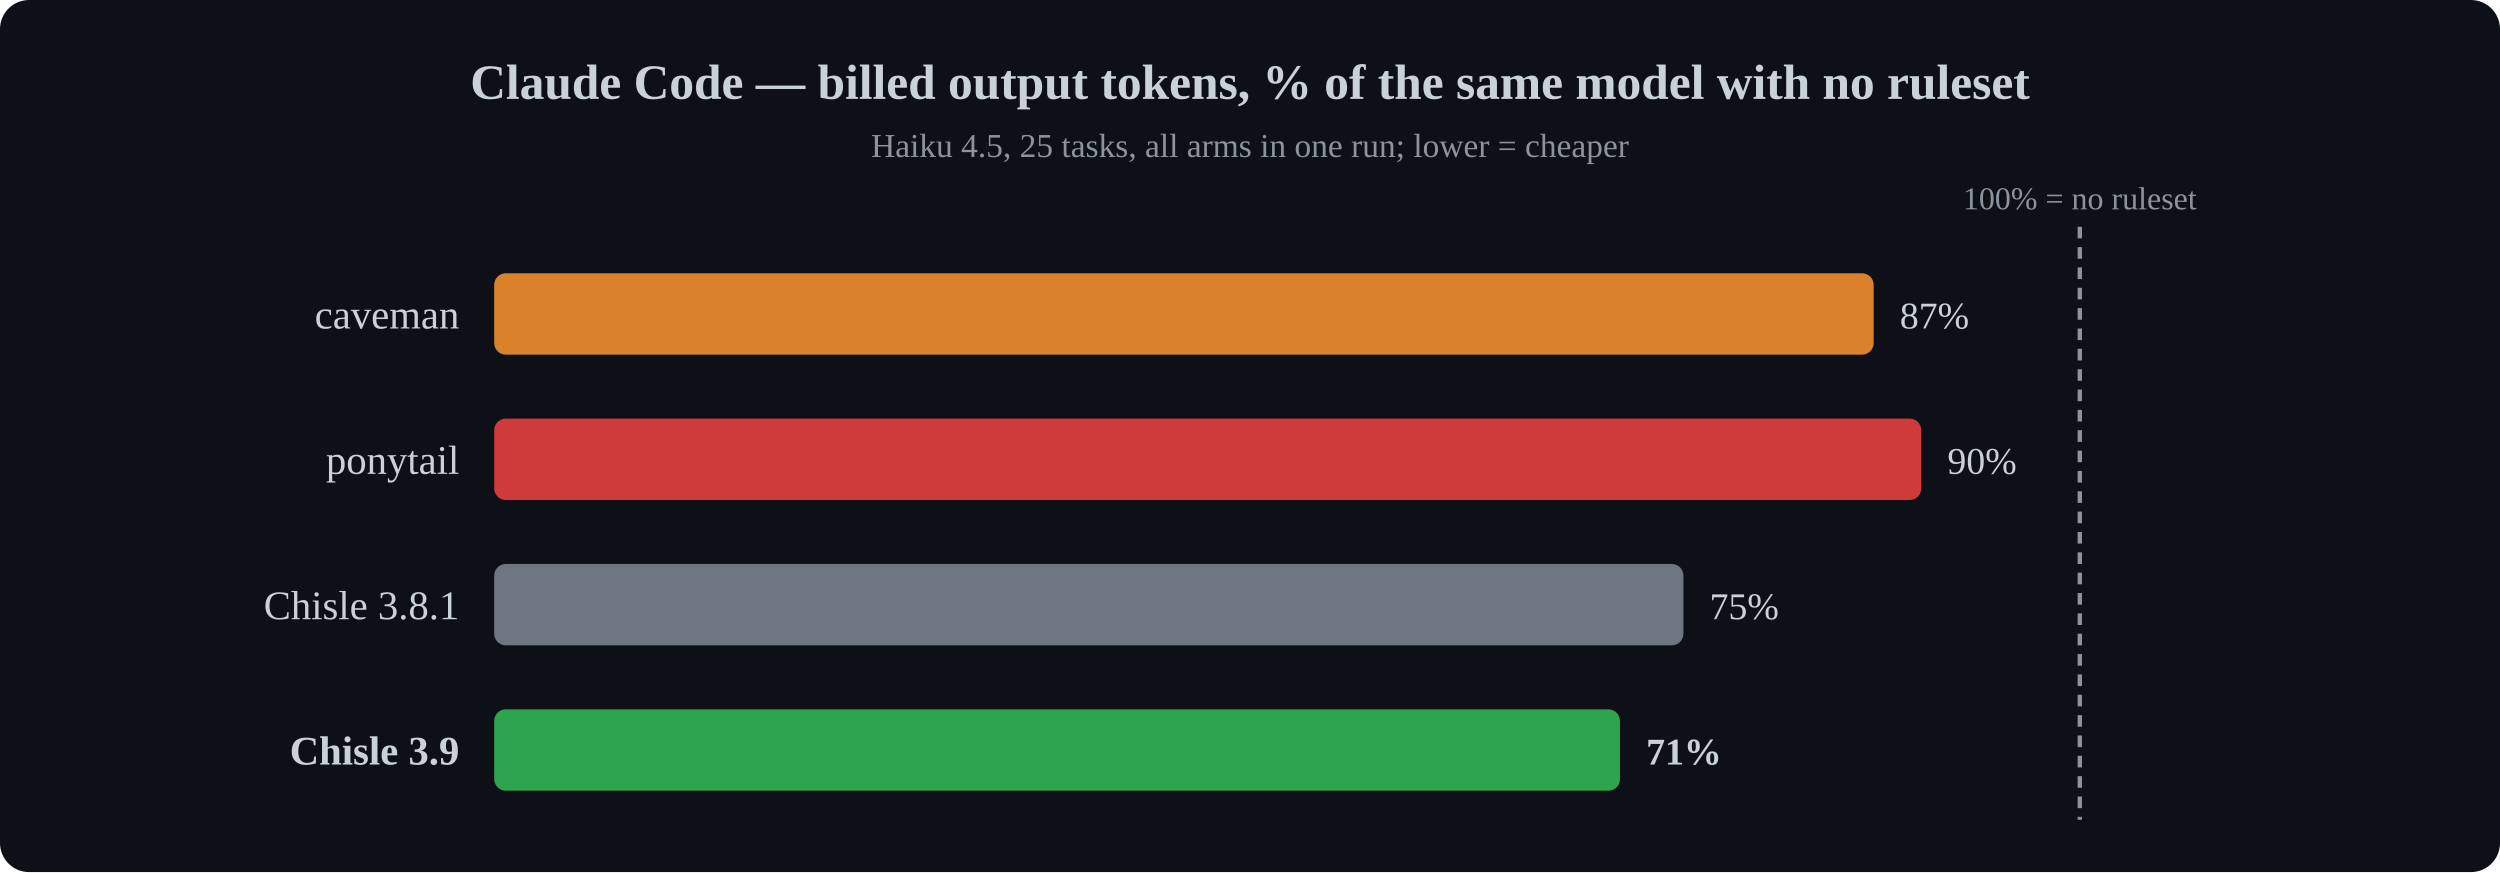
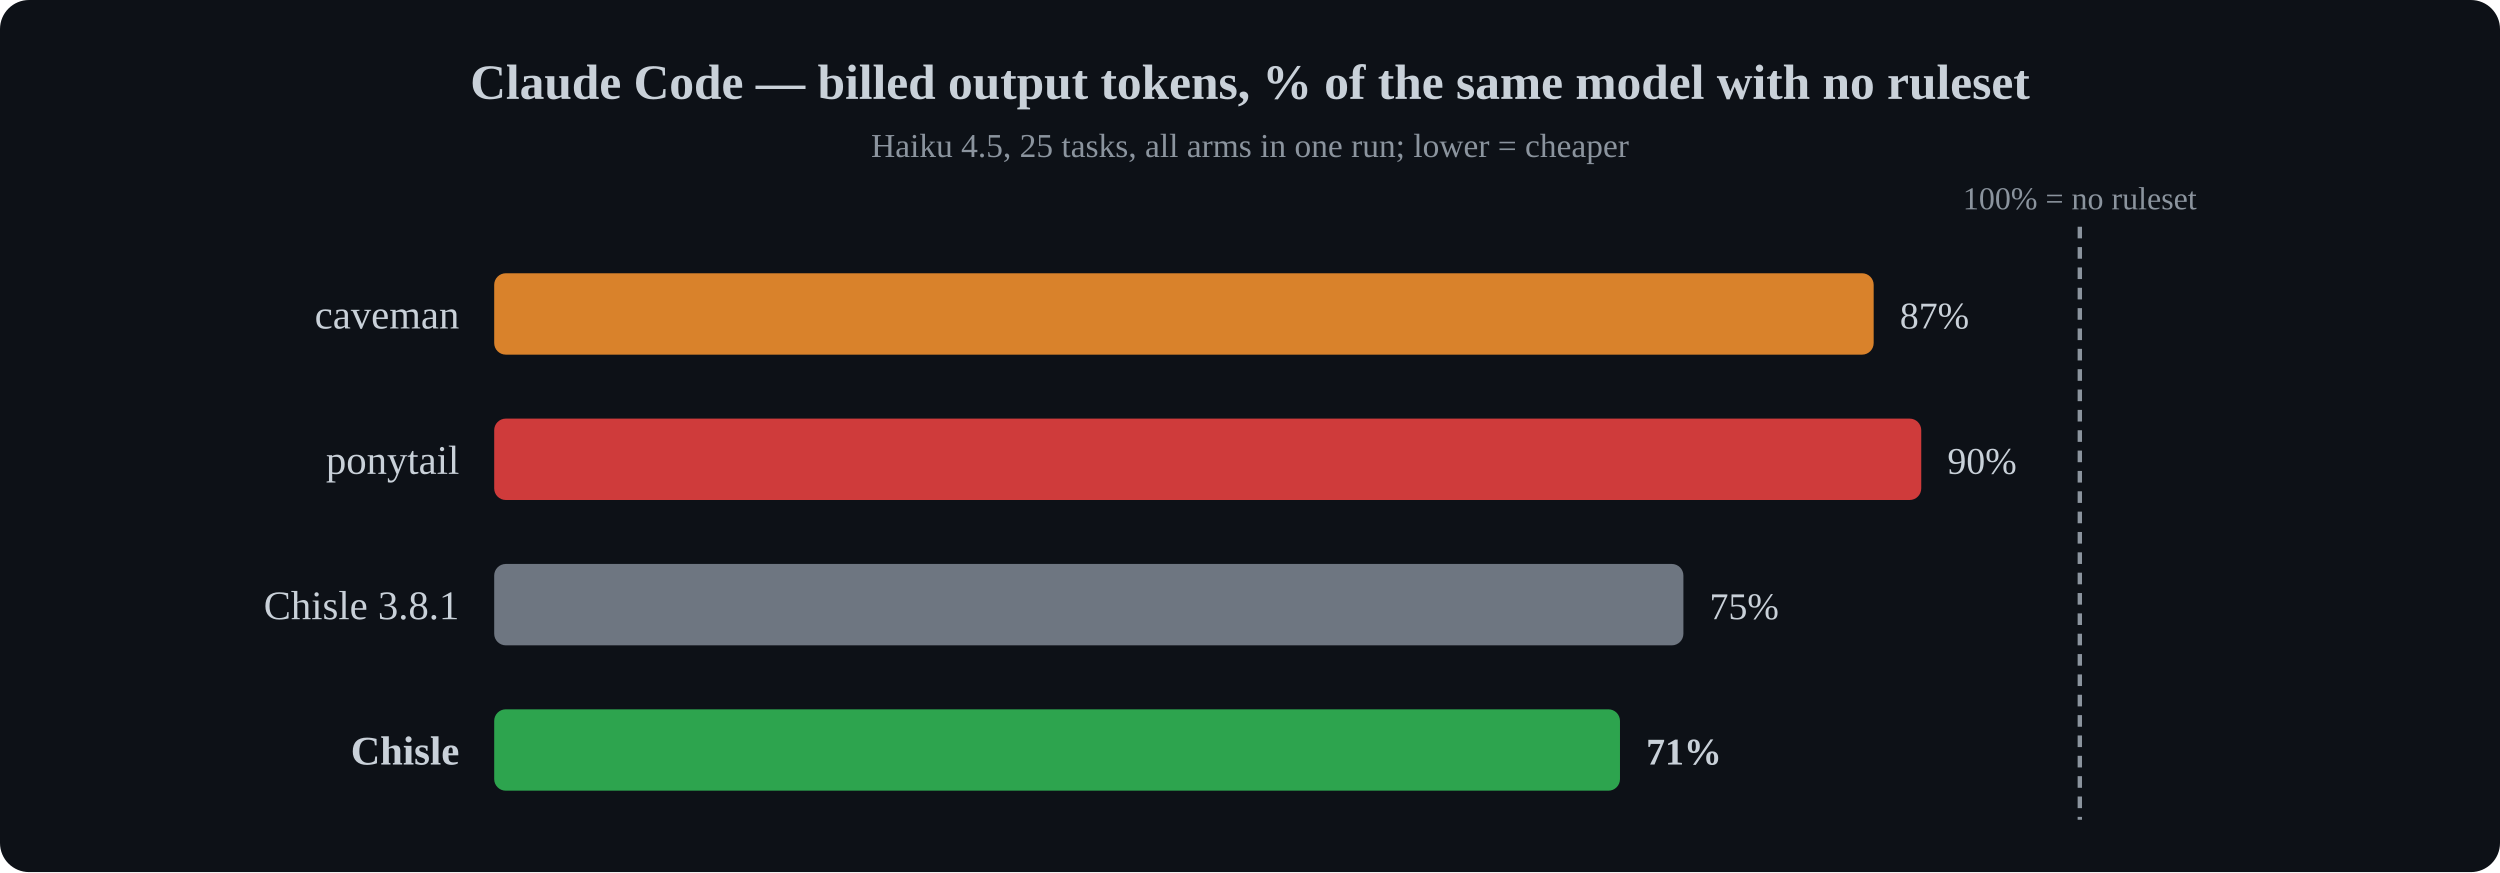
- <svg xmlns="http://www.w3.org/2000/svg" width="860" height="300" viewBox="0 0 860 300" role="img" aria-label="Claude Code benchmark, 25 tasks in one run, billed output tokens as percent of the same model with no ruleset. caveman 87%, ponytail 90%, Chisle 3.8.1 75%, Chisle 3.9 71%.">
+ <svg xmlns="http://www.w3.org/2000/svg" width="860" height="300" viewBox="0 0 860 300" role="img" aria-label="Claude Code benchmark, 25 tasks in one run, billed output tokens as percent of the same model with no ruleset. caveman 87%, ponytail 90%, Chisle 3.8.1 75%, Chisle 71%.">
  <rect width="860" height="300" rx="10" fill="#0d1117" />
  <text x="430" y="34" font-size="17" font-weight="700" fill="#c9d1d9" text-anchor="middle">Claude Code — billed output tokens, % of the same model with no ruleset</text>
  <text x="430" y="54" font-size="11.5" fill="#8b949e" text-anchor="middle">Haiku 4.5, 25 tasks, all arms in one run; lower = cheaper</text>
  <line x1="715.455" y1="78" x2="715.455" y2="282" stroke="#8b949e" stroke-width="1.5" stroke-dasharray="4 3" />
  <text x="715.455" y="72" font-size="11" fill="#8b949e" text-anchor="middle">100% = no ruleset</text>
  <text x="158" y="113" font-size="14" fill="#c9d1d9" text-anchor="end">caveman</text>
  <rect x="170" y="94" width="474.545" height="28" rx="4" fill="#d9822b" />
  <text x="653.545" y="113" font-size="13" fill="#c9d1d9">87%</text>
  <text x="158" y="163" font-size="14" fill="#c9d1d9" text-anchor="end">ponytail</text>
  <rect x="170" y="144" width="490.909" height="28" rx="4" fill="#cf3b3b" />
  <text x="669.909" y="163" font-size="13" fill="#c9d1d9">90%</text>
  <text x="158" y="213" font-size="14" fill="#c9d1d9" text-anchor="end">Chisle 3.8.1</text>
  <rect x="170" y="194" width="409.091" height="28" rx="4" fill="#6e7681" />
  <text x="588.091" y="213" font-size="13" fill="#c9d1d9">75%</text>
-   <text x="158" y="263" font-size="14" fill="#c9d1d9" text-anchor="end" font-weight="700">Chisle 3.9</text>
+   <text x="158" y="263" font-size="14" fill="#c9d1d9" text-anchor="end" font-weight="700">Chisle</text>
  <rect x="170" y="244" width="387.273" height="28" rx="4" fill="#2da44e" />
  <text x="566.273" y="263" font-size="13" fill="#c9d1d9" font-weight="700">71%</text>
</svg>
